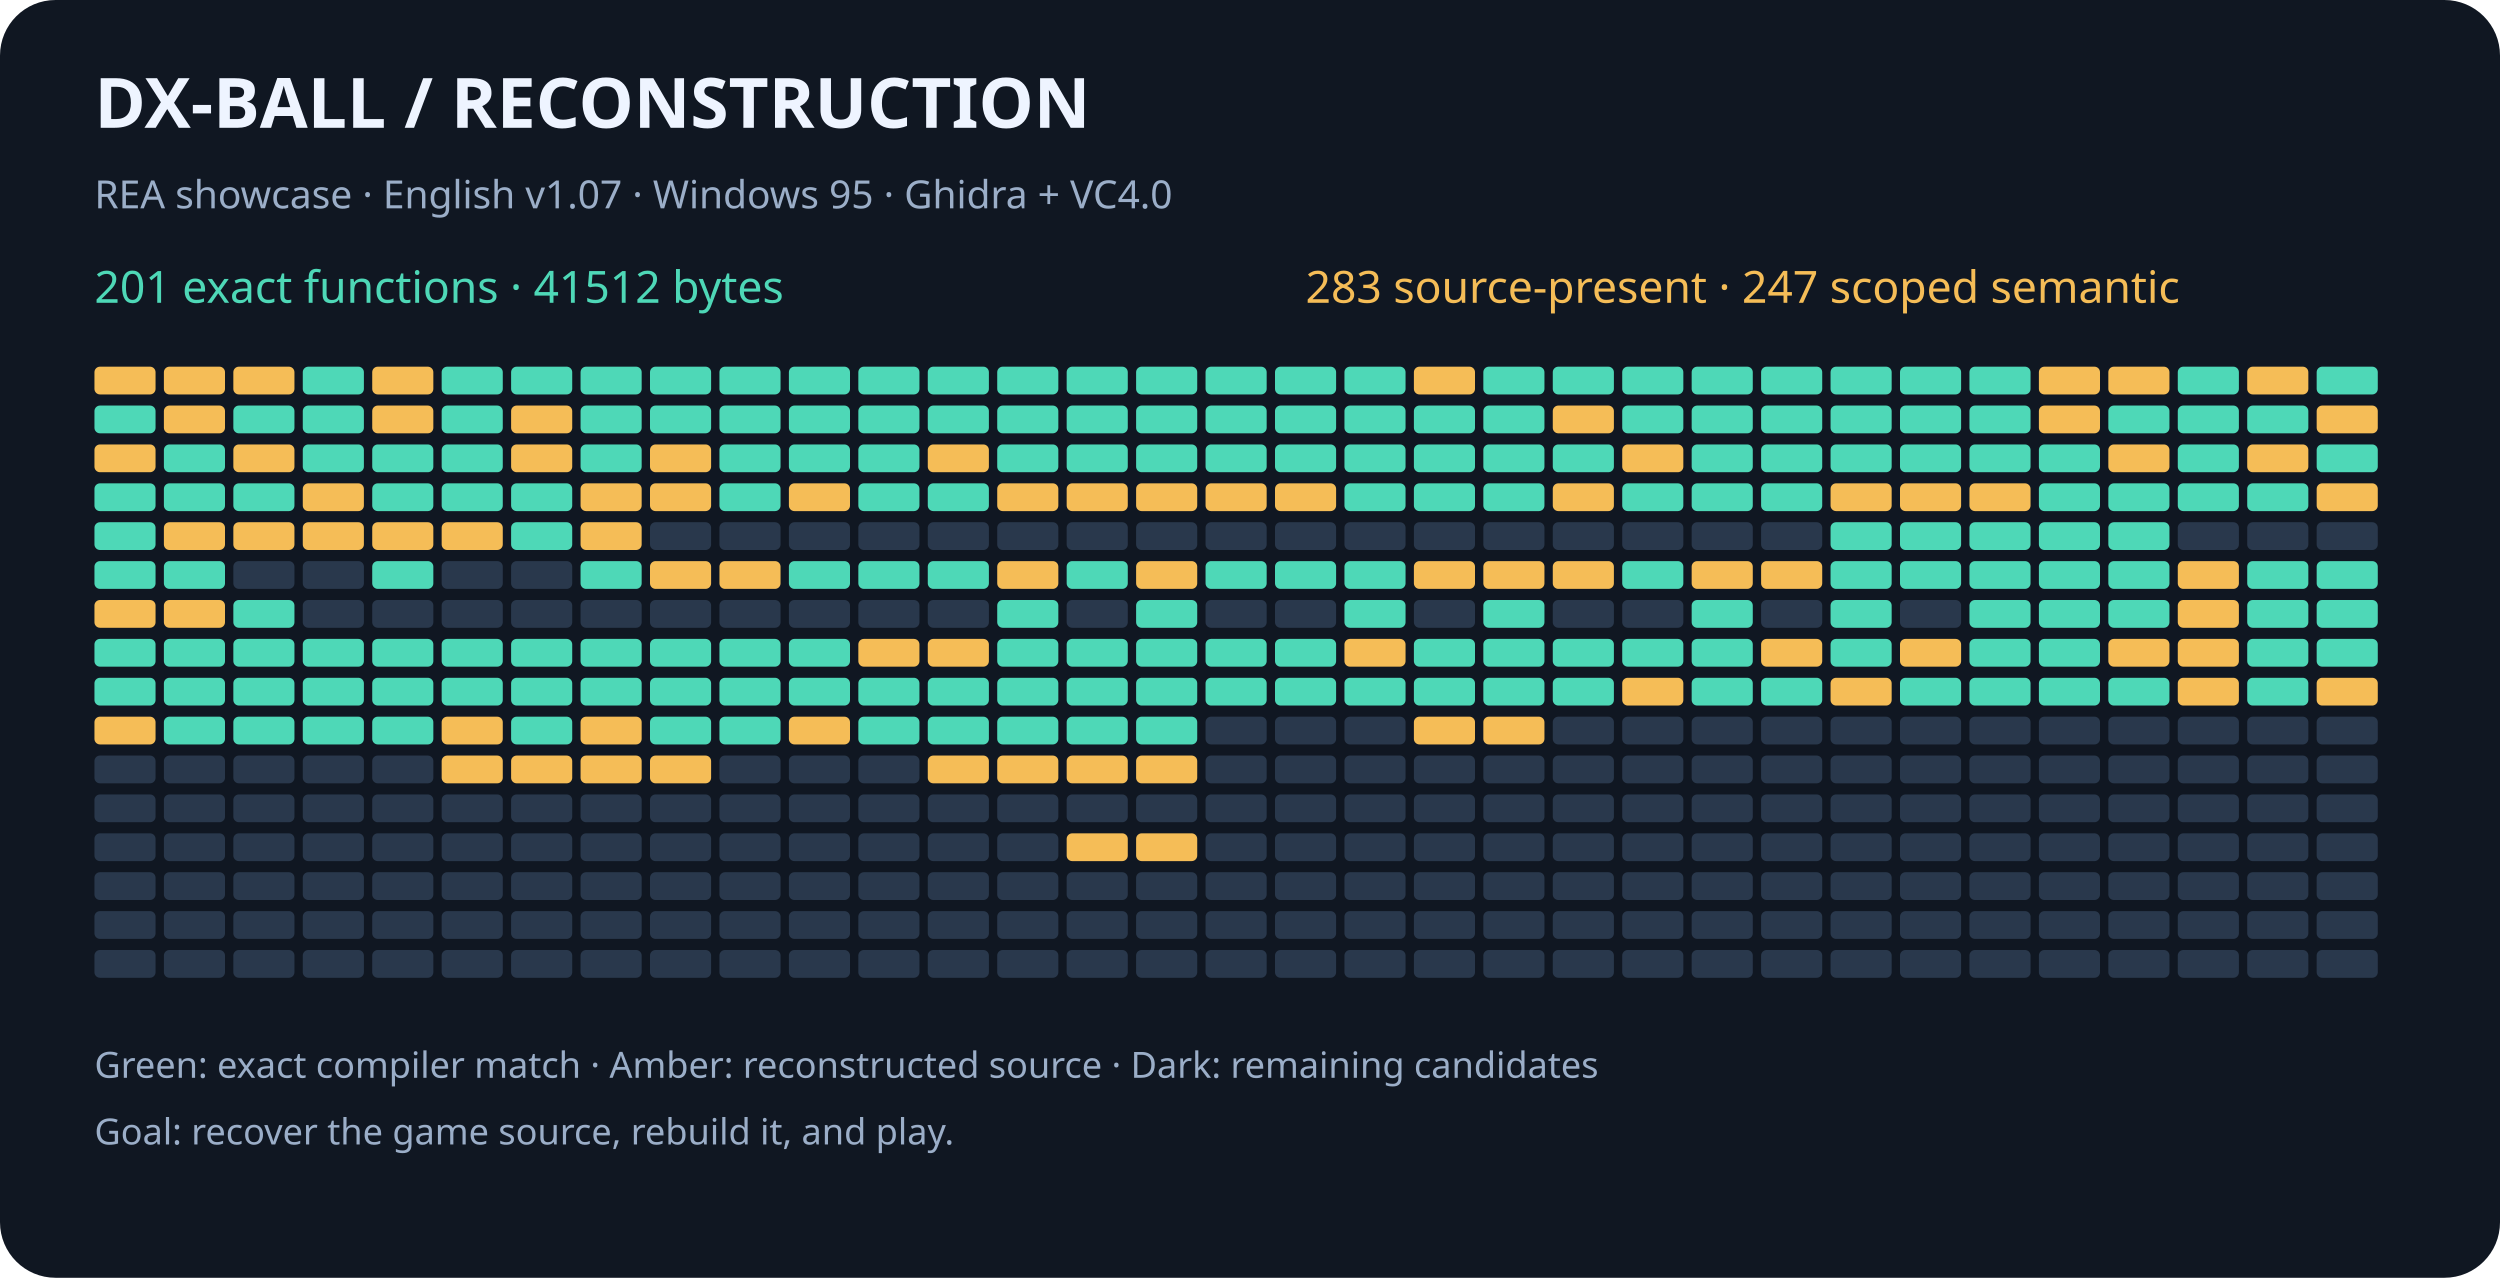
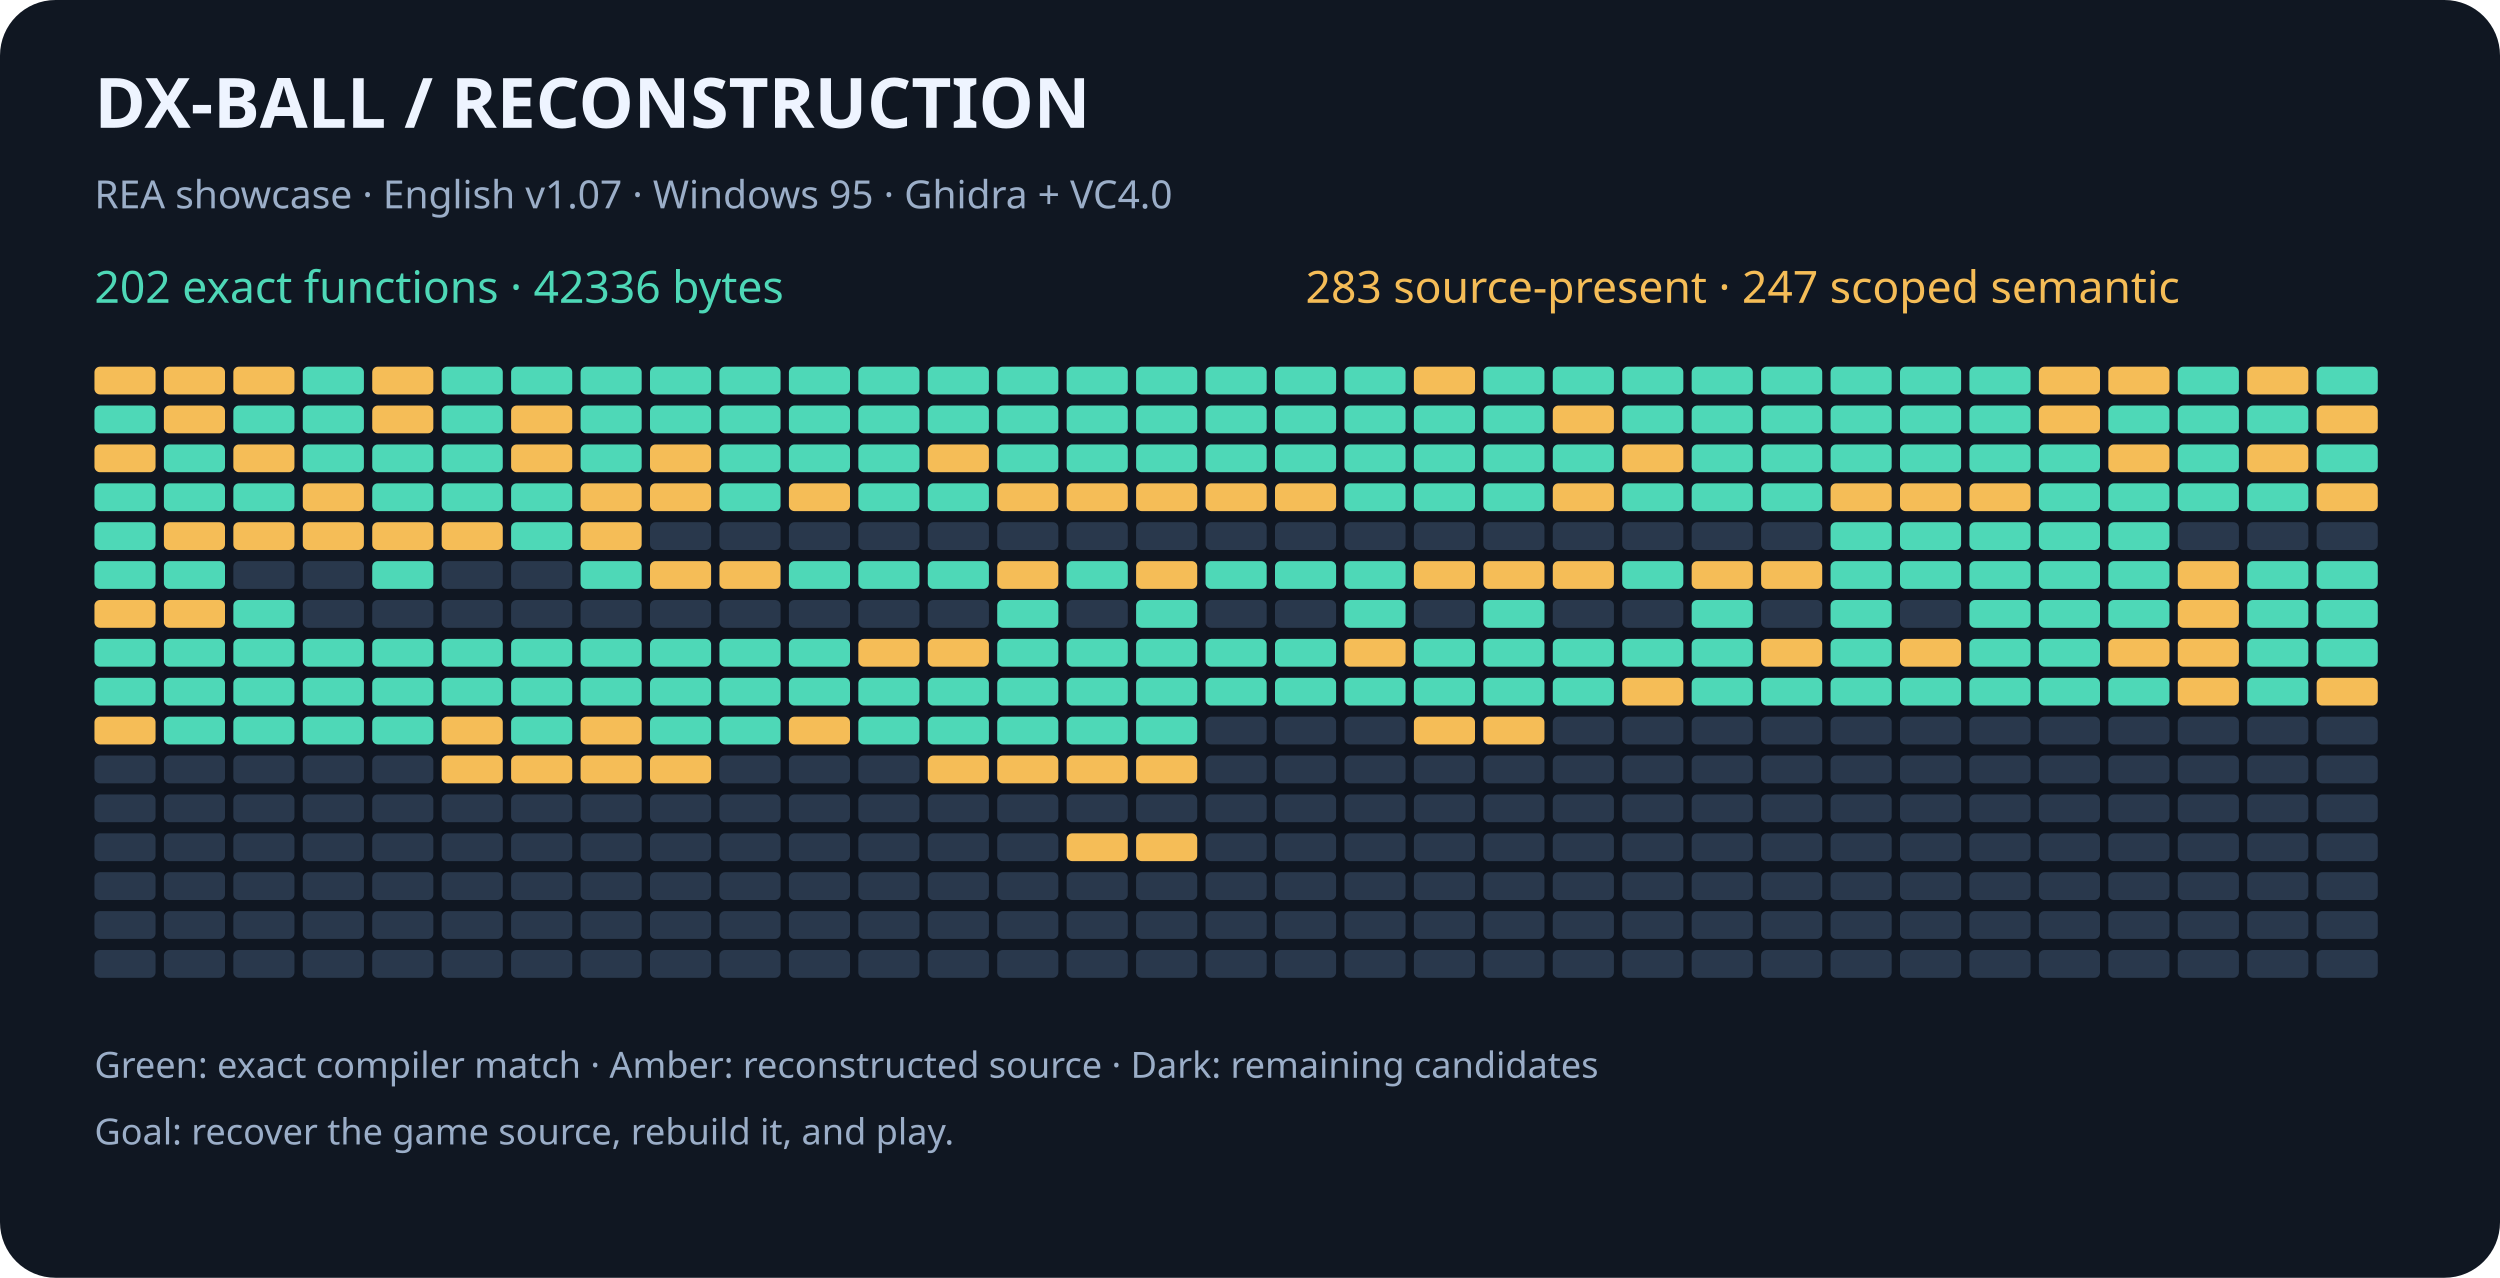
<svg xmlns="http://www.w3.org/2000/svg" width="900" height="460" viewBox="0 0 900 460" role="img" aria-labelledby="title desc">
  <rect width="900" height="460" rx="20" fill="#101722" />
  <g font-family="sans-serif">
    <text x="34" y="46" fill="#eef4ff" font-size="25" font-weight="bold">DX-BALL  /  RECONSTRUCTION</text>
    <text x="34" y="75" fill="#9baec8" font-size="14">REA showcase · English v1.07 · Windows 95 · Ghidra + VC4.0</text>
-     <text x="34" y="109" fill="#4ed8b7" font-size="16">201 exact functions · 41512 bytes</text>
+     <text x="34" y="109" fill="#4ed8b7" font-size="16">202 exact functions · 42336 bytes</text>
    <text x="470" y="109" fill="#f5bd57" font-size="16">283 source-present · 247 scoped semantic</text>
    <rect x="34" y="132" width="22" height="10" rx="2" fill="#f5bd57" />
    <rect x="59" y="132" width="22" height="10" rx="2" fill="#f5bd57" />
    <rect x="84" y="132" width="22" height="10" rx="2" fill="#f5bd57" />
    <rect x="109" y="132" width="22" height="10" rx="2" fill="#4ed8b7" />
    <rect x="134" y="132" width="22" height="10" rx="2" fill="#f5bd57" />
    <rect x="159" y="132" width="22" height="10" rx="2" fill="#4ed8b7" />
    <rect x="184" y="132" width="22" height="10" rx="2" fill="#4ed8b7" />
    <rect x="209" y="132" width="22" height="10" rx="2" fill="#4ed8b7" />
    <rect x="234" y="132" width="22" height="10" rx="2" fill="#4ed8b7" />
    <rect x="259" y="132" width="22" height="10" rx="2" fill="#4ed8b7" />
    <rect x="284" y="132" width="22" height="10" rx="2" fill="#4ed8b7" />
    <rect x="309" y="132" width="22" height="10" rx="2" fill="#4ed8b7" />
    <rect x="334" y="132" width="22" height="10" rx="2" fill="#4ed8b7" />
    <rect x="359" y="132" width="22" height="10" rx="2" fill="#4ed8b7" />
    <rect x="384" y="132" width="22" height="10" rx="2" fill="#4ed8b7" />
    <rect x="409" y="132" width="22" height="10" rx="2" fill="#4ed8b7" />
    <rect x="434" y="132" width="22" height="10" rx="2" fill="#4ed8b7" />
    <rect x="459" y="132" width="22" height="10" rx="2" fill="#4ed8b7" />
    <rect x="484" y="132" width="22" height="10" rx="2" fill="#4ed8b7" />
    <rect x="509" y="132" width="22" height="10" rx="2" fill="#f5bd57" />
    <rect x="534" y="132" width="22" height="10" rx="2" fill="#4ed8b7" />
    <rect x="559" y="132" width="22" height="10" rx="2" fill="#4ed8b7" />
    <rect x="584" y="132" width="22" height="10" rx="2" fill="#4ed8b7" />
    <rect x="609" y="132" width="22" height="10" rx="2" fill="#4ed8b7" />
    <rect x="634" y="132" width="22" height="10" rx="2" fill="#4ed8b7" />
    <rect x="659" y="132" width="22" height="10" rx="2" fill="#4ed8b7" />
    <rect x="684" y="132" width="22" height="10" rx="2" fill="#4ed8b7" />
    <rect x="709" y="132" width="22" height="10" rx="2" fill="#4ed8b7" />
    <rect x="734" y="132" width="22" height="10" rx="2" fill="#f5bd57" />
    <rect x="759" y="132" width="22" height="10" rx="2" fill="#f5bd57" />
    <rect x="784" y="132" width="22" height="10" rx="2" fill="#4ed8b7" />
    <rect x="809" y="132" width="22" height="10" rx="2" fill="#f5bd57" />
    <rect x="834" y="132" width="22" height="10" rx="2" fill="#4ed8b7" />
    <rect x="34" y="146" width="22" height="10" rx="2" fill="#4ed8b7" />
    <rect x="59" y="146" width="22" height="10" rx="2" fill="#f5bd57" />
    <rect x="84" y="146" width="22" height="10" rx="2" fill="#4ed8b7" />
    <rect x="109" y="146" width="22" height="10" rx="2" fill="#4ed8b7" />
    <rect x="134" y="146" width="22" height="10" rx="2" fill="#f5bd57" />
    <rect x="159" y="146" width="22" height="10" rx="2" fill="#4ed8b7" />
    <rect x="184" y="146" width="22" height="10" rx="2" fill="#f5bd57" />
    <rect x="209" y="146" width="22" height="10" rx="2" fill="#4ed8b7" />
    <rect x="234" y="146" width="22" height="10" rx="2" fill="#4ed8b7" />
    <rect x="259" y="146" width="22" height="10" rx="2" fill="#4ed8b7" />
    <rect x="284" y="146" width="22" height="10" rx="2" fill="#4ed8b7" />
    <rect x="309" y="146" width="22" height="10" rx="2" fill="#4ed8b7" />
    <rect x="334" y="146" width="22" height="10" rx="2" fill="#4ed8b7" />
    <rect x="359" y="146" width="22" height="10" rx="2" fill="#4ed8b7" />
    <rect x="384" y="146" width="22" height="10" rx="2" fill="#4ed8b7" />
    <rect x="409" y="146" width="22" height="10" rx="2" fill="#4ed8b7" />
    <rect x="434" y="146" width="22" height="10" rx="2" fill="#4ed8b7" />
    <rect x="459" y="146" width="22" height="10" rx="2" fill="#4ed8b7" />
    <rect x="484" y="146" width="22" height="10" rx="2" fill="#4ed8b7" />
    <rect x="509" y="146" width="22" height="10" rx="2" fill="#4ed8b7" />
    <rect x="534" y="146" width="22" height="10" rx="2" fill="#4ed8b7" />
    <rect x="559" y="146" width="22" height="10" rx="2" fill="#f5bd57" />
    <rect x="584" y="146" width="22" height="10" rx="2" fill="#4ed8b7" />
    <rect x="609" y="146" width="22" height="10" rx="2" fill="#4ed8b7" />
    <rect x="634" y="146" width="22" height="10" rx="2" fill="#4ed8b7" />
    <rect x="659" y="146" width="22" height="10" rx="2" fill="#4ed8b7" />
    <rect x="684" y="146" width="22" height="10" rx="2" fill="#4ed8b7" />
    <rect x="709" y="146" width="22" height="10" rx="2" fill="#4ed8b7" />
    <rect x="734" y="146" width="22" height="10" rx="2" fill="#f5bd57" />
    <rect x="759" y="146" width="22" height="10" rx="2" fill="#4ed8b7" />
    <rect x="784" y="146" width="22" height="10" rx="2" fill="#4ed8b7" />
    <rect x="809" y="146" width="22" height="10" rx="2" fill="#4ed8b7" />
    <rect x="834" y="146" width="22" height="10" rx="2" fill="#f5bd57" />
    <rect x="34" y="160" width="22" height="10" rx="2" fill="#f5bd57" />
    <rect x="59" y="160" width="22" height="10" rx="2" fill="#4ed8b7" />
    <rect x="84" y="160" width="22" height="10" rx="2" fill="#f5bd57" />
    <rect x="109" y="160" width="22" height="10" rx="2" fill="#4ed8b7" />
    <rect x="134" y="160" width="22" height="10" rx="2" fill="#4ed8b7" />
    <rect x="159" y="160" width="22" height="10" rx="2" fill="#4ed8b7" />
    <rect x="184" y="160" width="22" height="10" rx="2" fill="#f5bd57" />
    <rect x="209" y="160" width="22" height="10" rx="2" fill="#4ed8b7" />
    <rect x="234" y="160" width="22" height="10" rx="2" fill="#f5bd57" />
    <rect x="259" y="160" width="22" height="10" rx="2" fill="#4ed8b7" />
    <rect x="284" y="160" width="22" height="10" rx="2" fill="#4ed8b7" />
    <rect x="309" y="160" width="22" height="10" rx="2" fill="#4ed8b7" />
    <rect x="334" y="160" width="22" height="10" rx="2" fill="#f5bd57" />
    <rect x="359" y="160" width="22" height="10" rx="2" fill="#4ed8b7" />
    <rect x="384" y="160" width="22" height="10" rx="2" fill="#4ed8b7" />
    <rect x="409" y="160" width="22" height="10" rx="2" fill="#4ed8b7" />
    <rect x="434" y="160" width="22" height="10" rx="2" fill="#4ed8b7" />
    <rect x="459" y="160" width="22" height="10" rx="2" fill="#4ed8b7" />
    <rect x="484" y="160" width="22" height="10" rx="2" fill="#4ed8b7" />
    <rect x="509" y="160" width="22" height="10" rx="2" fill="#4ed8b7" />
    <rect x="534" y="160" width="22" height="10" rx="2" fill="#4ed8b7" />
    <rect x="559" y="160" width="22" height="10" rx="2" fill="#4ed8b7" />
    <rect x="584" y="160" width="22" height="10" rx="2" fill="#f5bd57" />
    <rect x="609" y="160" width="22" height="10" rx="2" fill="#4ed8b7" />
    <rect x="634" y="160" width="22" height="10" rx="2" fill="#4ed8b7" />
    <rect x="659" y="160" width="22" height="10" rx="2" fill="#4ed8b7" />
    <rect x="684" y="160" width="22" height="10" rx="2" fill="#4ed8b7" />
    <rect x="709" y="160" width="22" height="10" rx="2" fill="#4ed8b7" />
    <rect x="734" y="160" width="22" height="10" rx="2" fill="#4ed8b7" />
    <rect x="759" y="160" width="22" height="10" rx="2" fill="#f5bd57" />
    <rect x="784" y="160" width="22" height="10" rx="2" fill="#4ed8b7" />
    <rect x="809" y="160" width="22" height="10" rx="2" fill="#f5bd57" />
    <rect x="834" y="160" width="22" height="10" rx="2" fill="#4ed8b7" />
    <rect x="34" y="174" width="22" height="10" rx="2" fill="#4ed8b7" />
    <rect x="59" y="174" width="22" height="10" rx="2" fill="#4ed8b7" />
    <rect x="84" y="174" width="22" height="10" rx="2" fill="#4ed8b7" />
    <rect x="109" y="174" width="22" height="10" rx="2" fill="#f5bd57" />
    <rect x="134" y="174" width="22" height="10" rx="2" fill="#4ed8b7" />
    <rect x="159" y="174" width="22" height="10" rx="2" fill="#4ed8b7" />
    <rect x="184" y="174" width="22" height="10" rx="2" fill="#4ed8b7" />
    <rect x="209" y="174" width="22" height="10" rx="2" fill="#f5bd57" />
    <rect x="234" y="174" width="22" height="10" rx="2" fill="#f5bd57" />
    <rect x="259" y="174" width="22" height="10" rx="2" fill="#4ed8b7" />
    <rect x="284" y="174" width="22" height="10" rx="2" fill="#f5bd57" />
    <rect x="309" y="174" width="22" height="10" rx="2" fill="#4ed8b7" />
    <rect x="334" y="174" width="22" height="10" rx="2" fill="#4ed8b7" />
    <rect x="359" y="174" width="22" height="10" rx="2" fill="#f5bd57" />
    <rect x="384" y="174" width="22" height="10" rx="2" fill="#f5bd57" />
    <rect x="409" y="174" width="22" height="10" rx="2" fill="#f5bd57" />
    <rect x="434" y="174" width="22" height="10" rx="2" fill="#f5bd57" />
    <rect x="459" y="174" width="22" height="10" rx="2" fill="#f5bd57" />
    <rect x="484" y="174" width="22" height="10" rx="2" fill="#4ed8b7" />
    <rect x="509" y="174" width="22" height="10" rx="2" fill="#4ed8b7" />
    <rect x="534" y="174" width="22" height="10" rx="2" fill="#4ed8b7" />
    <rect x="559" y="174" width="22" height="10" rx="2" fill="#f5bd57" />
    <rect x="584" y="174" width="22" height="10" rx="2" fill="#4ed8b7" />
    <rect x="609" y="174" width="22" height="10" rx="2" fill="#4ed8b7" />
    <rect x="634" y="174" width="22" height="10" rx="2" fill="#4ed8b7" />
    <rect x="659" y="174" width="22" height="10" rx="2" fill="#f5bd57" />
    <rect x="684" y="174" width="22" height="10" rx="2" fill="#f5bd57" />
    <rect x="709" y="174" width="22" height="10" rx="2" fill="#f5bd57" />
    <rect x="734" y="174" width="22" height="10" rx="2" fill="#4ed8b7" />
    <rect x="759" y="174" width="22" height="10" rx="2" fill="#4ed8b7" />
    <rect x="784" y="174" width="22" height="10" rx="2" fill="#4ed8b7" />
    <rect x="809" y="174" width="22" height="10" rx="2" fill="#4ed8b7" />
    <rect x="834" y="174" width="22" height="10" rx="2" fill="#f5bd57" />
    <rect x="34" y="188" width="22" height="10" rx="2" fill="#4ed8b7" />
    <rect x="59" y="188" width="22" height="10" rx="2" fill="#f5bd57" />
    <rect x="84" y="188" width="22" height="10" rx="2" fill="#f5bd57" />
    <rect x="109" y="188" width="22" height="10" rx="2" fill="#f5bd57" />
    <rect x="134" y="188" width="22" height="10" rx="2" fill="#f5bd57" />
    <rect x="159" y="188" width="22" height="10" rx="2" fill="#f5bd57" />
    <rect x="184" y="188" width="22" height="10" rx="2" fill="#4ed8b7" />
    <rect x="209" y="188" width="22" height="10" rx="2" fill="#f5bd57" />
    <rect x="234" y="188" width="22" height="10" rx="2" fill="#29384c" />
    <rect x="259" y="188" width="22" height="10" rx="2" fill="#29384c" />
    <rect x="284" y="188" width="22" height="10" rx="2" fill="#29384c" />
    <rect x="309" y="188" width="22" height="10" rx="2" fill="#29384c" />
    <rect x="334" y="188" width="22" height="10" rx="2" fill="#29384c" />
    <rect x="359" y="188" width="22" height="10" rx="2" fill="#29384c" />
    <rect x="384" y="188" width="22" height="10" rx="2" fill="#29384c" />
    <rect x="409" y="188" width="22" height="10" rx="2" fill="#29384c" />
    <rect x="434" y="188" width="22" height="10" rx="2" fill="#29384c" />
    <rect x="459" y="188" width="22" height="10" rx="2" fill="#29384c" />
    <rect x="484" y="188" width="22" height="10" rx="2" fill="#29384c" />
    <rect x="509" y="188" width="22" height="10" rx="2" fill="#29384c" />
    <rect x="534" y="188" width="22" height="10" rx="2" fill="#29384c" />
    <rect x="559" y="188" width="22" height="10" rx="2" fill="#29384c" />
    <rect x="584" y="188" width="22" height="10" rx="2" fill="#29384c" />
    <rect x="609" y="188" width="22" height="10" rx="2" fill="#29384c" />
    <rect x="634" y="188" width="22" height="10" rx="2" fill="#29384c" />
    <rect x="659" y="188" width="22" height="10" rx="2" fill="#4ed8b7" />
    <rect x="684" y="188" width="22" height="10" rx="2" fill="#4ed8b7" />
    <rect x="709" y="188" width="22" height="10" rx="2" fill="#4ed8b7" />
    <rect x="734" y="188" width="22" height="10" rx="2" fill="#4ed8b7" />
    <rect x="759" y="188" width="22" height="10" rx="2" fill="#4ed8b7" />
    <rect x="784" y="188" width="22" height="10" rx="2" fill="#29384c" />
    <rect x="809" y="188" width="22" height="10" rx="2" fill="#29384c" />
    <rect x="834" y="188" width="22" height="10" rx="2" fill="#29384c" />
    <rect x="34" y="202" width="22" height="10" rx="2" fill="#4ed8b7" />
    <rect x="59" y="202" width="22" height="10" rx="2" fill="#4ed8b7" />
    <rect x="84" y="202" width="22" height="10" rx="2" fill="#29384c" />
    <rect x="109" y="202" width="22" height="10" rx="2" fill="#29384c" />
    <rect x="134" y="202" width="22" height="10" rx="2" fill="#4ed8b7" />
    <rect x="159" y="202" width="22" height="10" rx="2" fill="#29384c" />
    <rect x="184" y="202" width="22" height="10" rx="2" fill="#29384c" />
    <rect x="209" y="202" width="22" height="10" rx="2" fill="#4ed8b7" />
    <rect x="234" y="202" width="22" height="10" rx="2" fill="#f5bd57" />
    <rect x="259" y="202" width="22" height="10" rx="2" fill="#f5bd57" />
    <rect x="284" y="202" width="22" height="10" rx="2" fill="#4ed8b7" />
    <rect x="309" y="202" width="22" height="10" rx="2" fill="#4ed8b7" />
    <rect x="334" y="202" width="22" height="10" rx="2" fill="#4ed8b7" />
    <rect x="359" y="202" width="22" height="10" rx="2" fill="#f5bd57" />
    <rect x="384" y="202" width="22" height="10" rx="2" fill="#4ed8b7" />
    <rect x="409" y="202" width="22" height="10" rx="2" fill="#f5bd57" />
    <rect x="434" y="202" width="22" height="10" rx="2" fill="#4ed8b7" />
    <rect x="459" y="202" width="22" height="10" rx="2" fill="#4ed8b7" />
    <rect x="484" y="202" width="22" height="10" rx="2" fill="#4ed8b7" />
    <rect x="509" y="202" width="22" height="10" rx="2" fill="#f5bd57" />
    <rect x="534" y="202" width="22" height="10" rx="2" fill="#f5bd57" />
    <rect x="559" y="202" width="22" height="10" rx="2" fill="#f5bd57" />
    <rect x="584" y="202" width="22" height="10" rx="2" fill="#4ed8b7" />
    <rect x="609" y="202" width="22" height="10" rx="2" fill="#f5bd57" />
    <rect x="634" y="202" width="22" height="10" rx="2" fill="#f5bd57" />
    <rect x="659" y="202" width="22" height="10" rx="2" fill="#4ed8b7" />
    <rect x="684" y="202" width="22" height="10" rx="2" fill="#4ed8b7" />
    <rect x="709" y="202" width="22" height="10" rx="2" fill="#4ed8b7" />
    <rect x="734" y="202" width="22" height="10" rx="2" fill="#4ed8b7" />
    <rect x="759" y="202" width="22" height="10" rx="2" fill="#4ed8b7" />
    <rect x="784" y="202" width="22" height="10" rx="2" fill="#f5bd57" />
    <rect x="809" y="202" width="22" height="10" rx="2" fill="#4ed8b7" />
    <rect x="834" y="202" width="22" height="10" rx="2" fill="#4ed8b7" />
    <rect x="34" y="216" width="22" height="10" rx="2" fill="#f5bd57" />
    <rect x="59" y="216" width="22" height="10" rx="2" fill="#f5bd57" />
    <rect x="84" y="216" width="22" height="10" rx="2" fill="#4ed8b7" />
    <rect x="109" y="216" width="22" height="10" rx="2" fill="#29384c" />
    <rect x="134" y="216" width="22" height="10" rx="2" fill="#29384c" />
    <rect x="159" y="216" width="22" height="10" rx="2" fill="#29384c" />
    <rect x="184" y="216" width="22" height="10" rx="2" fill="#29384c" />
    <rect x="209" y="216" width="22" height="10" rx="2" fill="#29384c" />
    <rect x="234" y="216" width="22" height="10" rx="2" fill="#29384c" />
    <rect x="259" y="216" width="22" height="10" rx="2" fill="#29384c" />
    <rect x="284" y="216" width="22" height="10" rx="2" fill="#29384c" />
    <rect x="309" y="216" width="22" height="10" rx="2" fill="#29384c" />
    <rect x="334" y="216" width="22" height="10" rx="2" fill="#29384c" />
    <rect x="359" y="216" width="22" height="10" rx="2" fill="#4ed8b7" />
    <rect x="384" y="216" width="22" height="10" rx="2" fill="#29384c" />
    <rect x="409" y="216" width="22" height="10" rx="2" fill="#4ed8b7" />
    <rect x="434" y="216" width="22" height="10" rx="2" fill="#29384c" />
    <rect x="459" y="216" width="22" height="10" rx="2" fill="#29384c" />
    <rect x="484" y="216" width="22" height="10" rx="2" fill="#4ed8b7" />
    <rect x="509" y="216" width="22" height="10" rx="2" fill="#29384c" />
    <rect x="534" y="216" width="22" height="10" rx="2" fill="#4ed8b7" />
    <rect x="559" y="216" width="22" height="10" rx="2" fill="#29384c" />
    <rect x="584" y="216" width="22" height="10" rx="2" fill="#29384c" />
    <rect x="609" y="216" width="22" height="10" rx="2" fill="#4ed8b7" />
    <rect x="634" y="216" width="22" height="10" rx="2" fill="#29384c" />
    <rect x="659" y="216" width="22" height="10" rx="2" fill="#4ed8b7" />
    <rect x="684" y="216" width="22" height="10" rx="2" fill="#29384c" />
    <rect x="709" y="216" width="22" height="10" rx="2" fill="#4ed8b7" />
    <rect x="734" y="216" width="22" height="10" rx="2" fill="#4ed8b7" />
    <rect x="759" y="216" width="22" height="10" rx="2" fill="#4ed8b7" />
    <rect x="784" y="216" width="22" height="10" rx="2" fill="#f5bd57" />
    <rect x="809" y="216" width="22" height="10" rx="2" fill="#4ed8b7" />
    <rect x="834" y="216" width="22" height="10" rx="2" fill="#4ed8b7" />
    <rect x="34" y="230" width="22" height="10" rx="2" fill="#4ed8b7" />
    <rect x="59" y="230" width="22" height="10" rx="2" fill="#4ed8b7" />
    <rect x="84" y="230" width="22" height="10" rx="2" fill="#4ed8b7" />
    <rect x="109" y="230" width="22" height="10" rx="2" fill="#4ed8b7" />
    <rect x="134" y="230" width="22" height="10" rx="2" fill="#4ed8b7" />
    <rect x="159" y="230" width="22" height="10" rx="2" fill="#4ed8b7" />
    <rect x="184" y="230" width="22" height="10" rx="2" fill="#4ed8b7" />
    <rect x="209" y="230" width="22" height="10" rx="2" fill="#4ed8b7" />
    <rect x="234" y="230" width="22" height="10" rx="2" fill="#4ed8b7" />
    <rect x="259" y="230" width="22" height="10" rx="2" fill="#4ed8b7" />
    <rect x="284" y="230" width="22" height="10" rx="2" fill="#4ed8b7" />
    <rect x="309" y="230" width="22" height="10" rx="2" fill="#f5bd57" />
    <rect x="334" y="230" width="22" height="10" rx="2" fill="#f5bd57" />
    <rect x="359" y="230" width="22" height="10" rx="2" fill="#4ed8b7" />
    <rect x="384" y="230" width="22" height="10" rx="2" fill="#4ed8b7" />
    <rect x="409" y="230" width="22" height="10" rx="2" fill="#4ed8b7" />
    <rect x="434" y="230" width="22" height="10" rx="2" fill="#4ed8b7" />
    <rect x="459" y="230" width="22" height="10" rx="2" fill="#4ed8b7" />
    <rect x="484" y="230" width="22" height="10" rx="2" fill="#f5bd57" />
    <rect x="509" y="230" width="22" height="10" rx="2" fill="#4ed8b7" />
    <rect x="534" y="230" width="22" height="10" rx="2" fill="#4ed8b7" />
    <rect x="559" y="230" width="22" height="10" rx="2" fill="#4ed8b7" />
    <rect x="584" y="230" width="22" height="10" rx="2" fill="#4ed8b7" />
    <rect x="609" y="230" width="22" height="10" rx="2" fill="#4ed8b7" />
    <rect x="634" y="230" width="22" height="10" rx="2" fill="#f5bd57" />
    <rect x="659" y="230" width="22" height="10" rx="2" fill="#4ed8b7" />
    <rect x="684" y="230" width="22" height="10" rx="2" fill="#f5bd57" />
    <rect x="709" y="230" width="22" height="10" rx="2" fill="#4ed8b7" />
    <rect x="734" y="230" width="22" height="10" rx="2" fill="#4ed8b7" />
    <rect x="759" y="230" width="22" height="10" rx="2" fill="#f5bd57" />
    <rect x="784" y="230" width="22" height="10" rx="2" fill="#f5bd57" />
    <rect x="809" y="230" width="22" height="10" rx="2" fill="#4ed8b7" />
    <rect x="834" y="230" width="22" height="10" rx="2" fill="#4ed8b7" />
    <rect x="34" y="244" width="22" height="10" rx="2" fill="#4ed8b7" />
    <rect x="59" y="244" width="22" height="10" rx="2" fill="#4ed8b7" />
    <rect x="84" y="244" width="22" height="10" rx="2" fill="#4ed8b7" />
    <rect x="109" y="244" width="22" height="10" rx="2" fill="#4ed8b7" />
    <rect x="134" y="244" width="22" height="10" rx="2" fill="#4ed8b7" />
    <rect x="159" y="244" width="22" height="10" rx="2" fill="#4ed8b7" />
    <rect x="184" y="244" width="22" height="10" rx="2" fill="#4ed8b7" />
    <rect x="209" y="244" width="22" height="10" rx="2" fill="#4ed8b7" />
    <rect x="234" y="244" width="22" height="10" rx="2" fill="#4ed8b7" />
    <rect x="259" y="244" width="22" height="10" rx="2" fill="#4ed8b7" />
    <rect x="284" y="244" width="22" height="10" rx="2" fill="#4ed8b7" />
    <rect x="309" y="244" width="22" height="10" rx="2" fill="#4ed8b7" />
    <rect x="334" y="244" width="22" height="10" rx="2" fill="#4ed8b7" />
    <rect x="359" y="244" width="22" height="10" rx="2" fill="#4ed8b7" />
    <rect x="384" y="244" width="22" height="10" rx="2" fill="#4ed8b7" />
    <rect x="409" y="244" width="22" height="10" rx="2" fill="#4ed8b7" />
    <rect x="434" y="244" width="22" height="10" rx="2" fill="#4ed8b7" />
    <rect x="459" y="244" width="22" height="10" rx="2" fill="#4ed8b7" />
    <rect x="484" y="244" width="22" height="10" rx="2" fill="#4ed8b7" />
    <rect x="509" y="244" width="22" height="10" rx="2" fill="#4ed8b7" />
    <rect x="534" y="244" width="22" height="10" rx="2" fill="#4ed8b7" />
    <rect x="559" y="244" width="22" height="10" rx="2" fill="#4ed8b7" />
    <rect x="584" y="244" width="22" height="10" rx="2" fill="#f5bd57" />
    <rect x="609" y="244" width="22" height="10" rx="2" fill="#4ed8b7" />
    <rect x="634" y="244" width="22" height="10" rx="2" fill="#4ed8b7" />
-     <rect x="659" y="244" width="22" height="10" rx="2" fill="#f5bd57" />
+     <rect x="659" y="244" width="22" height="10" rx="2" fill="#4ed8b7" />
    <rect x="684" y="244" width="22" height="10" rx="2" fill="#4ed8b7" />
    <rect x="709" y="244" width="22" height="10" rx="2" fill="#4ed8b7" />
    <rect x="734" y="244" width="22" height="10" rx="2" fill="#4ed8b7" />
    <rect x="759" y="244" width="22" height="10" rx="2" fill="#4ed8b7" />
    <rect x="784" y="244" width="22" height="10" rx="2" fill="#f5bd57" />
    <rect x="809" y="244" width="22" height="10" rx="2" fill="#4ed8b7" />
    <rect x="834" y="244" width="22" height="10" rx="2" fill="#f5bd57" />
    <rect x="34" y="258" width="22" height="10" rx="2" fill="#f5bd57" />
    <rect x="59" y="258" width="22" height="10" rx="2" fill="#4ed8b7" />
    <rect x="84" y="258" width="22" height="10" rx="2" fill="#4ed8b7" />
    <rect x="109" y="258" width="22" height="10" rx="2" fill="#4ed8b7" />
    <rect x="134" y="258" width="22" height="10" rx="2" fill="#4ed8b7" />
    <rect x="159" y="258" width="22" height="10" rx="2" fill="#f5bd57" />
    <rect x="184" y="258" width="22" height="10" rx="2" fill="#4ed8b7" />
    <rect x="209" y="258" width="22" height="10" rx="2" fill="#f5bd57" />
    <rect x="234" y="258" width="22" height="10" rx="2" fill="#4ed8b7" />
    <rect x="259" y="258" width="22" height="10" rx="2" fill="#4ed8b7" />
    <rect x="284" y="258" width="22" height="10" rx="2" fill="#f5bd57" />
    <rect x="309" y="258" width="22" height="10" rx="2" fill="#4ed8b7" />
    <rect x="334" y="258" width="22" height="10" rx="2" fill="#4ed8b7" />
    <rect x="359" y="258" width="22" height="10" rx="2" fill="#4ed8b7" />
    <rect x="384" y="258" width="22" height="10" rx="2" fill="#4ed8b7" />
    <rect x="409" y="258" width="22" height="10" rx="2" fill="#4ed8b7" />
    <rect x="434" y="258" width="22" height="10" rx="2" fill="#29384c" />
    <rect x="459" y="258" width="22" height="10" rx="2" fill="#29384c" />
    <rect x="484" y="258" width="22" height="10" rx="2" fill="#29384c" />
    <rect x="509" y="258" width="22" height="10" rx="2" fill="#f5bd57" />
    <rect x="534" y="258" width="22" height="10" rx="2" fill="#f5bd57" />
    <rect x="559" y="258" width="22" height="10" rx="2" fill="#29384c" />
    <rect x="584" y="258" width="22" height="10" rx="2" fill="#29384c" />
    <rect x="609" y="258" width="22" height="10" rx="2" fill="#29384c" />
    <rect x="634" y="258" width="22" height="10" rx="2" fill="#29384c" />
    <rect x="659" y="258" width="22" height="10" rx="2" fill="#29384c" />
    <rect x="684" y="258" width="22" height="10" rx="2" fill="#29384c" />
    <rect x="709" y="258" width="22" height="10" rx="2" fill="#29384c" />
    <rect x="734" y="258" width="22" height="10" rx="2" fill="#29384c" />
    <rect x="759" y="258" width="22" height="10" rx="2" fill="#29384c" />
    <rect x="784" y="258" width="22" height="10" rx="2" fill="#29384c" />
    <rect x="809" y="258" width="22" height="10" rx="2" fill="#29384c" />
    <rect x="834" y="258" width="22" height="10" rx="2" fill="#29384c" />
    <rect x="34" y="272" width="22" height="10" rx="2" fill="#29384c" />
    <rect x="59" y="272" width="22" height="10" rx="2" fill="#29384c" />
    <rect x="84" y="272" width="22" height="10" rx="2" fill="#29384c" />
    <rect x="109" y="272" width="22" height="10" rx="2" fill="#29384c" />
    <rect x="134" y="272" width="22" height="10" rx="2" fill="#29384c" />
    <rect x="159" y="272" width="22" height="10" rx="2" fill="#f5bd57" />
    <rect x="184" y="272" width="22" height="10" rx="2" fill="#f5bd57" />
    <rect x="209" y="272" width="22" height="10" rx="2" fill="#f5bd57" />
    <rect x="234" y="272" width="22" height="10" rx="2" fill="#f5bd57" />
    <rect x="259" y="272" width="22" height="10" rx="2" fill="#29384c" />
    <rect x="284" y="272" width="22" height="10" rx="2" fill="#29384c" />
    <rect x="309" y="272" width="22" height="10" rx="2" fill="#29384c" />
    <rect x="334" y="272" width="22" height="10" rx="2" fill="#f5bd57" />
    <rect x="359" y="272" width="22" height="10" rx="2" fill="#f5bd57" />
    <rect x="384" y="272" width="22" height="10" rx="2" fill="#f5bd57" />
    <rect x="409" y="272" width="22" height="10" rx="2" fill="#f5bd57" />
    <rect x="434" y="272" width="22" height="10" rx="2" fill="#29384c" />
    <rect x="459" y="272" width="22" height="10" rx="2" fill="#29384c" />
    <rect x="484" y="272" width="22" height="10" rx="2" fill="#29384c" />
    <rect x="509" y="272" width="22" height="10" rx="2" fill="#29384c" />
    <rect x="534" y="272" width="22" height="10" rx="2" fill="#29384c" />
    <rect x="559" y="272" width="22" height="10" rx="2" fill="#29384c" />
    <rect x="584" y="272" width="22" height="10" rx="2" fill="#29384c" />
    <rect x="609" y="272" width="22" height="10" rx="2" fill="#29384c" />
    <rect x="634" y="272" width="22" height="10" rx="2" fill="#29384c" />
    <rect x="659" y="272" width="22" height="10" rx="2" fill="#29384c" />
    <rect x="684" y="272" width="22" height="10" rx="2" fill="#29384c" />
    <rect x="709" y="272" width="22" height="10" rx="2" fill="#29384c" />
    <rect x="734" y="272" width="22" height="10" rx="2" fill="#29384c" />
    <rect x="759" y="272" width="22" height="10" rx="2" fill="#29384c" />
    <rect x="784" y="272" width="22" height="10" rx="2" fill="#29384c" />
    <rect x="809" y="272" width="22" height="10" rx="2" fill="#29384c" />
    <rect x="834" y="272" width="22" height="10" rx="2" fill="#29384c" />
    <rect x="34" y="286" width="22" height="10" rx="2" fill="#29384c" />
    <rect x="59" y="286" width="22" height="10" rx="2" fill="#29384c" />
    <rect x="84" y="286" width="22" height="10" rx="2" fill="#29384c" />
    <rect x="109" y="286" width="22" height="10" rx="2" fill="#29384c" />
    <rect x="134" y="286" width="22" height="10" rx="2" fill="#29384c" />
    <rect x="159" y="286" width="22" height="10" rx="2" fill="#29384c" />
    <rect x="184" y="286" width="22" height="10" rx="2" fill="#29384c" />
    <rect x="209" y="286" width="22" height="10" rx="2" fill="#29384c" />
    <rect x="234" y="286" width="22" height="10" rx="2" fill="#29384c" />
    <rect x="259" y="286" width="22" height="10" rx="2" fill="#29384c" />
    <rect x="284" y="286" width="22" height="10" rx="2" fill="#29384c" />
    <rect x="309" y="286" width="22" height="10" rx="2" fill="#29384c" />
    <rect x="334" y="286" width="22" height="10" rx="2" fill="#29384c" />
    <rect x="359" y="286" width="22" height="10" rx="2" fill="#29384c" />
    <rect x="384" y="286" width="22" height="10" rx="2" fill="#29384c" />
    <rect x="409" y="286" width="22" height="10" rx="2" fill="#29384c" />
    <rect x="434" y="286" width="22" height="10" rx="2" fill="#29384c" />
    <rect x="459" y="286" width="22" height="10" rx="2" fill="#29384c" />
    <rect x="484" y="286" width="22" height="10" rx="2" fill="#29384c" />
    <rect x="509" y="286" width="22" height="10" rx="2" fill="#29384c" />
    <rect x="534" y="286" width="22" height="10" rx="2" fill="#29384c" />
    <rect x="559" y="286" width="22" height="10" rx="2" fill="#29384c" />
    <rect x="584" y="286" width="22" height="10" rx="2" fill="#29384c" />
    <rect x="609" y="286" width="22" height="10" rx="2" fill="#29384c" />
    <rect x="634" y="286" width="22" height="10" rx="2" fill="#29384c" />
    <rect x="659" y="286" width="22" height="10" rx="2" fill="#29384c" />
    <rect x="684" y="286" width="22" height="10" rx="2" fill="#29384c" />
    <rect x="709" y="286" width="22" height="10" rx="2" fill="#29384c" />
    <rect x="734" y="286" width="22" height="10" rx="2" fill="#29384c" />
    <rect x="759" y="286" width="22" height="10" rx="2" fill="#29384c" />
    <rect x="784" y="286" width="22" height="10" rx="2" fill="#29384c" />
    <rect x="809" y="286" width="22" height="10" rx="2" fill="#29384c" />
    <rect x="834" y="286" width="22" height="10" rx="2" fill="#29384c" />
    <rect x="34" y="300" width="22" height="10" rx="2" fill="#29384c" />
    <rect x="59" y="300" width="22" height="10" rx="2" fill="#29384c" />
    <rect x="84" y="300" width="22" height="10" rx="2" fill="#29384c" />
    <rect x="109" y="300" width="22" height="10" rx="2" fill="#29384c" />
    <rect x="134" y="300" width="22" height="10" rx="2" fill="#29384c" />
    <rect x="159" y="300" width="22" height="10" rx="2" fill="#29384c" />
    <rect x="184" y="300" width="22" height="10" rx="2" fill="#29384c" />
    <rect x="209" y="300" width="22" height="10" rx="2" fill="#29384c" />
    <rect x="234" y="300" width="22" height="10" rx="2" fill="#29384c" />
    <rect x="259" y="300" width="22" height="10" rx="2" fill="#29384c" />
    <rect x="284" y="300" width="22" height="10" rx="2" fill="#29384c" />
    <rect x="309" y="300" width="22" height="10" rx="2" fill="#29384c" />
    <rect x="334" y="300" width="22" height="10" rx="2" fill="#29384c" />
    <rect x="359" y="300" width="22" height="10" rx="2" fill="#29384c" />
    <rect x="384" y="300" width="22" height="10" rx="2" fill="#f5bd57" />
    <rect x="409" y="300" width="22" height="10" rx="2" fill="#f5bd57" />
    <rect x="434" y="300" width="22" height="10" rx="2" fill="#29384c" />
    <rect x="459" y="300" width="22" height="10" rx="2" fill="#29384c" />
    <rect x="484" y="300" width="22" height="10" rx="2" fill="#29384c" />
    <rect x="509" y="300" width="22" height="10" rx="2" fill="#29384c" />
    <rect x="534" y="300" width="22" height="10" rx="2" fill="#29384c" />
    <rect x="559" y="300" width="22" height="10" rx="2" fill="#29384c" />
    <rect x="584" y="300" width="22" height="10" rx="2" fill="#29384c" />
    <rect x="609" y="300" width="22" height="10" rx="2" fill="#29384c" />
    <rect x="634" y="300" width="22" height="10" rx="2" fill="#29384c" />
    <rect x="659" y="300" width="22" height="10" rx="2" fill="#29384c" />
    <rect x="684" y="300" width="22" height="10" rx="2" fill="#29384c" />
    <rect x="709" y="300" width="22" height="10" rx="2" fill="#29384c" />
    <rect x="734" y="300" width="22" height="10" rx="2" fill="#29384c" />
    <rect x="759" y="300" width="22" height="10" rx="2" fill="#29384c" />
    <rect x="784" y="300" width="22" height="10" rx="2" fill="#29384c" />
    <rect x="809" y="300" width="22" height="10" rx="2" fill="#29384c" />
    <rect x="834" y="300" width="22" height="10" rx="2" fill="#29384c" />
    <rect x="34" y="314" width="22" height="10" rx="2" fill="#29384c" />
    <rect x="59" y="314" width="22" height="10" rx="2" fill="#29384c" />
    <rect x="84" y="314" width="22" height="10" rx="2" fill="#29384c" />
    <rect x="109" y="314" width="22" height="10" rx="2" fill="#29384c" />
    <rect x="134" y="314" width="22" height="10" rx="2" fill="#29384c" />
    <rect x="159" y="314" width="22" height="10" rx="2" fill="#29384c" />
    <rect x="184" y="314" width="22" height="10" rx="2" fill="#29384c" />
    <rect x="209" y="314" width="22" height="10" rx="2" fill="#29384c" />
    <rect x="234" y="314" width="22" height="10" rx="2" fill="#29384c" />
    <rect x="259" y="314" width="22" height="10" rx="2" fill="#29384c" />
    <rect x="284" y="314" width="22" height="10" rx="2" fill="#29384c" />
    <rect x="309" y="314" width="22" height="10" rx="2" fill="#29384c" />
    <rect x="334" y="314" width="22" height="10" rx="2" fill="#29384c" />
    <rect x="359" y="314" width="22" height="10" rx="2" fill="#29384c" />
    <rect x="384" y="314" width="22" height="10" rx="2" fill="#29384c" />
    <rect x="409" y="314" width="22" height="10" rx="2" fill="#29384c" />
    <rect x="434" y="314" width="22" height="10" rx="2" fill="#29384c" />
    <rect x="459" y="314" width="22" height="10" rx="2" fill="#29384c" />
    <rect x="484" y="314" width="22" height="10" rx="2" fill="#29384c" />
    <rect x="509" y="314" width="22" height="10" rx="2" fill="#29384c" />
    <rect x="534" y="314" width="22" height="10" rx="2" fill="#29384c" />
    <rect x="559" y="314" width="22" height="10" rx="2" fill="#29384c" />
    <rect x="584" y="314" width="22" height="10" rx="2" fill="#29384c" />
    <rect x="609" y="314" width="22" height="10" rx="2" fill="#29384c" />
    <rect x="634" y="314" width="22" height="10" rx="2" fill="#29384c" />
    <rect x="659" y="314" width="22" height="10" rx="2" fill="#29384c" />
    <rect x="684" y="314" width="22" height="10" rx="2" fill="#29384c" />
    <rect x="709" y="314" width="22" height="10" rx="2" fill="#29384c" />
    <rect x="734" y="314" width="22" height="10" rx="2" fill="#29384c" />
    <rect x="759" y="314" width="22" height="10" rx="2" fill="#29384c" />
    <rect x="784" y="314" width="22" height="10" rx="2" fill="#29384c" />
    <rect x="809" y="314" width="22" height="10" rx="2" fill="#29384c" />
    <rect x="834" y="314" width="22" height="10" rx="2" fill="#29384c" />
    <rect x="34" y="328" width="22" height="10" rx="2" fill="#29384c" />
    <rect x="59" y="328" width="22" height="10" rx="2" fill="#29384c" />
    <rect x="84" y="328" width="22" height="10" rx="2" fill="#29384c" />
    <rect x="109" y="328" width="22" height="10" rx="2" fill="#29384c" />
    <rect x="134" y="328" width="22" height="10" rx="2" fill="#29384c" />
    <rect x="159" y="328" width="22" height="10" rx="2" fill="#29384c" />
    <rect x="184" y="328" width="22" height="10" rx="2" fill="#29384c" />
    <rect x="209" y="328" width="22" height="10" rx="2" fill="#29384c" />
    <rect x="234" y="328" width="22" height="10" rx="2" fill="#29384c" />
    <rect x="259" y="328" width="22" height="10" rx="2" fill="#29384c" />
    <rect x="284" y="328" width="22" height="10" rx="2" fill="#29384c" />
    <rect x="309" y="328" width="22" height="10" rx="2" fill="#29384c" />
    <rect x="334" y="328" width="22" height="10" rx="2" fill="#29384c" />
    <rect x="359" y="328" width="22" height="10" rx="2" fill="#29384c" />
    <rect x="384" y="328" width="22" height="10" rx="2" fill="#29384c" />
    <rect x="409" y="328" width="22" height="10" rx="2" fill="#29384c" />
    <rect x="434" y="328" width="22" height="10" rx="2" fill="#29384c" />
    <rect x="459" y="328" width="22" height="10" rx="2" fill="#29384c" />
    <rect x="484" y="328" width="22" height="10" rx="2" fill="#29384c" />
    <rect x="509" y="328" width="22" height="10" rx="2" fill="#29384c" />
    <rect x="534" y="328" width="22" height="10" rx="2" fill="#29384c" />
    <rect x="559" y="328" width="22" height="10" rx="2" fill="#29384c" />
    <rect x="584" y="328" width="22" height="10" rx="2" fill="#29384c" />
    <rect x="609" y="328" width="22" height="10" rx="2" fill="#29384c" />
    <rect x="634" y="328" width="22" height="10" rx="2" fill="#29384c" />
    <rect x="659" y="328" width="22" height="10" rx="2" fill="#29384c" />
    <rect x="684" y="328" width="22" height="10" rx="2" fill="#29384c" />
    <rect x="709" y="328" width="22" height="10" rx="2" fill="#29384c" />
    <rect x="734" y="328" width="22" height="10" rx="2" fill="#29384c" />
    <rect x="759" y="328" width="22" height="10" rx="2" fill="#29384c" />
    <rect x="784" y="328" width="22" height="10" rx="2" fill="#29384c" />
    <rect x="809" y="328" width="22" height="10" rx="2" fill="#29384c" />
    <rect x="834" y="328" width="22" height="10" rx="2" fill="#29384c" />
    <rect x="34" y="342" width="22" height="10" rx="2" fill="#29384c" />
    <rect x="59" y="342" width="22" height="10" rx="2" fill="#29384c" />
    <rect x="84" y="342" width="22" height="10" rx="2" fill="#29384c" />
    <rect x="109" y="342" width="22" height="10" rx="2" fill="#29384c" />
    <rect x="134" y="342" width="22" height="10" rx="2" fill="#29384c" />
    <rect x="159" y="342" width="22" height="10" rx="2" fill="#29384c" />
    <rect x="184" y="342" width="22" height="10" rx="2" fill="#29384c" />
    <rect x="209" y="342" width="22" height="10" rx="2" fill="#29384c" />
    <rect x="234" y="342" width="22" height="10" rx="2" fill="#29384c" />
    <rect x="259" y="342" width="22" height="10" rx="2" fill="#29384c" />
    <rect x="284" y="342" width="22" height="10" rx="2" fill="#29384c" />
    <rect x="309" y="342" width="22" height="10" rx="2" fill="#29384c" />
    <rect x="334" y="342" width="22" height="10" rx="2" fill="#29384c" />
    <rect x="359" y="342" width="22" height="10" rx="2" fill="#29384c" />
    <rect x="384" y="342" width="22" height="10" rx="2" fill="#29384c" />
    <rect x="409" y="342" width="22" height="10" rx="2" fill="#29384c" />
    <rect x="434" y="342" width="22" height="10" rx="2" fill="#29384c" />
    <rect x="459" y="342" width="22" height="10" rx="2" fill="#29384c" />
    <rect x="484" y="342" width="22" height="10" rx="2" fill="#29384c" />
    <rect x="509" y="342" width="22" height="10" rx="2" fill="#29384c" />
    <rect x="534" y="342" width="22" height="10" rx="2" fill="#29384c" />
    <rect x="559" y="342" width="22" height="10" rx="2" fill="#29384c" />
    <rect x="584" y="342" width="22" height="10" rx="2" fill="#29384c" />
    <rect x="609" y="342" width="22" height="10" rx="2" fill="#29384c" />
    <rect x="634" y="342" width="22" height="10" rx="2" fill="#29384c" />
    <rect x="659" y="342" width="22" height="10" rx="2" fill="#29384c" />
    <rect x="684" y="342" width="22" height="10" rx="2" fill="#29384c" />
    <rect x="709" y="342" width="22" height="10" rx="2" fill="#29384c" />
    <rect x="734" y="342" width="22" height="10" rx="2" fill="#29384c" />
    <rect x="759" y="342" width="22" height="10" rx="2" fill="#29384c" />
    <rect x="784" y="342" width="22" height="10" rx="2" fill="#29384c" />
    <rect x="809" y="342" width="22" height="10" rx="2" fill="#29384c" />
    <rect x="834" y="342" width="22" height="10" rx="2" fill="#29384c" />
    <text x="34" y="388" fill="#9baec8" font-size="13">Green: exact compiler match · Amber: reconstructed source · Dark: remaining candidates</text>
    <text x="34" y="412" fill="#9baec8" font-size="13">Goal: recover the game source, rebuild it, and play.</text>
  </g>
</svg>
